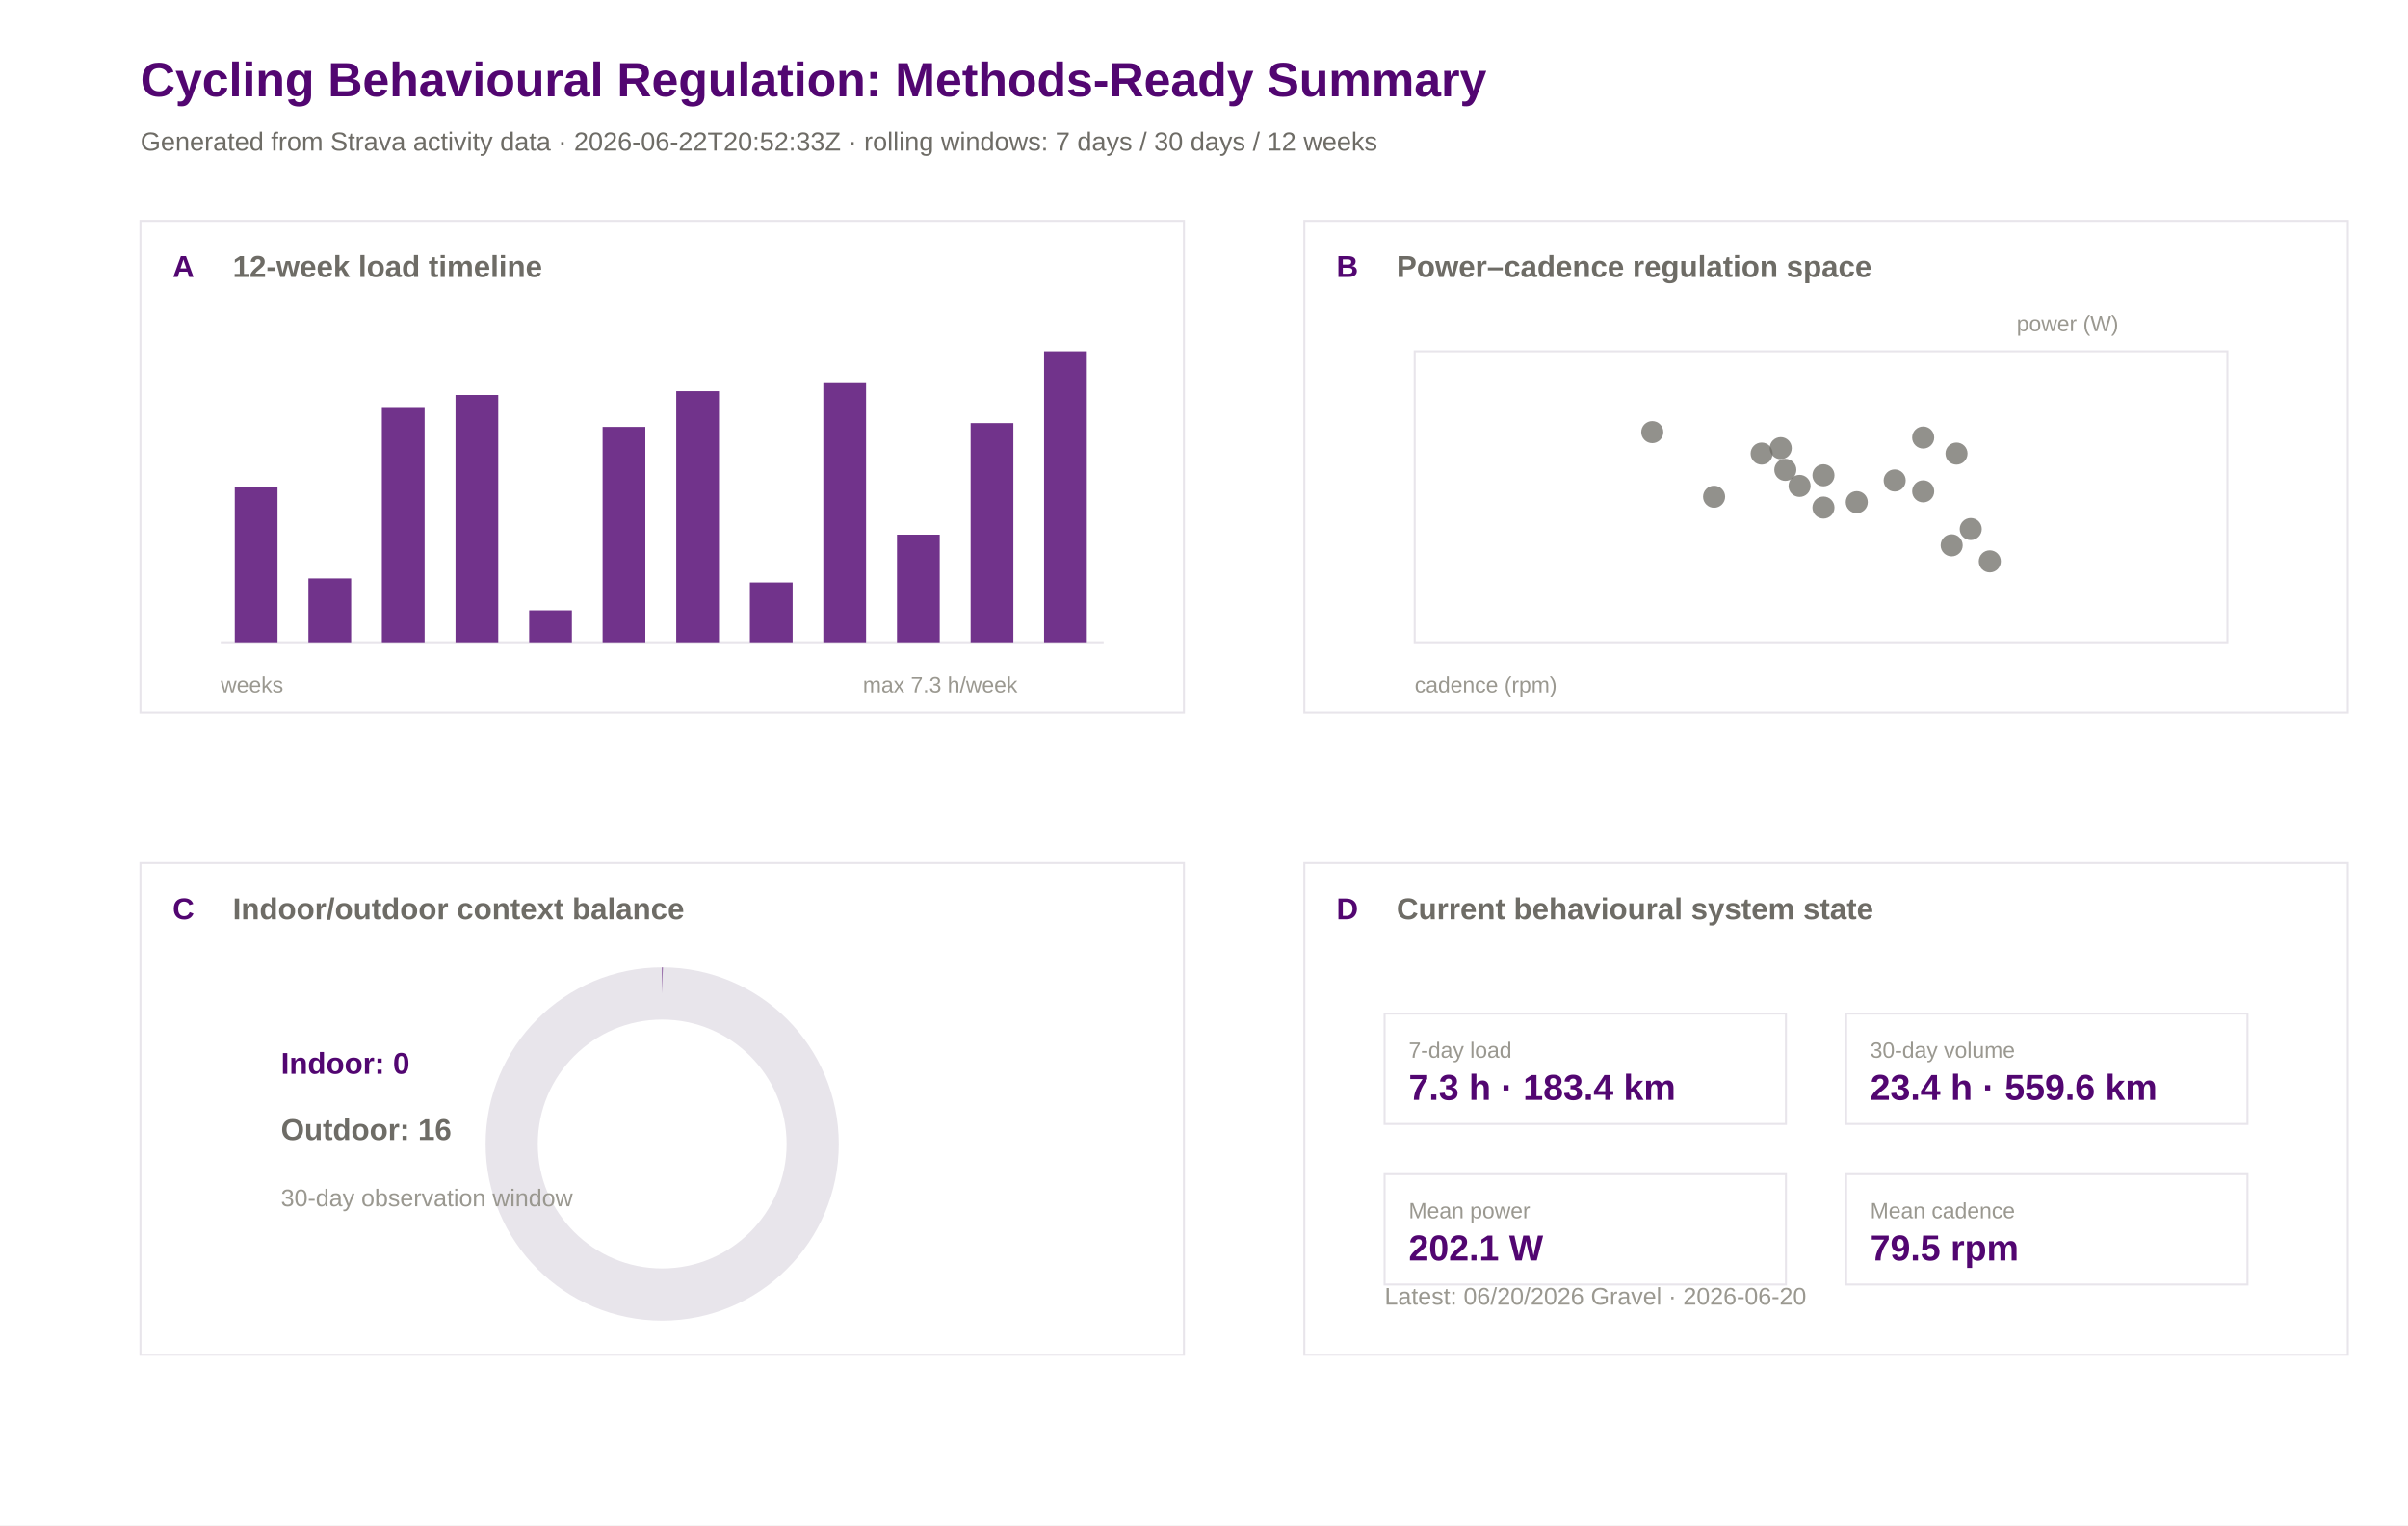
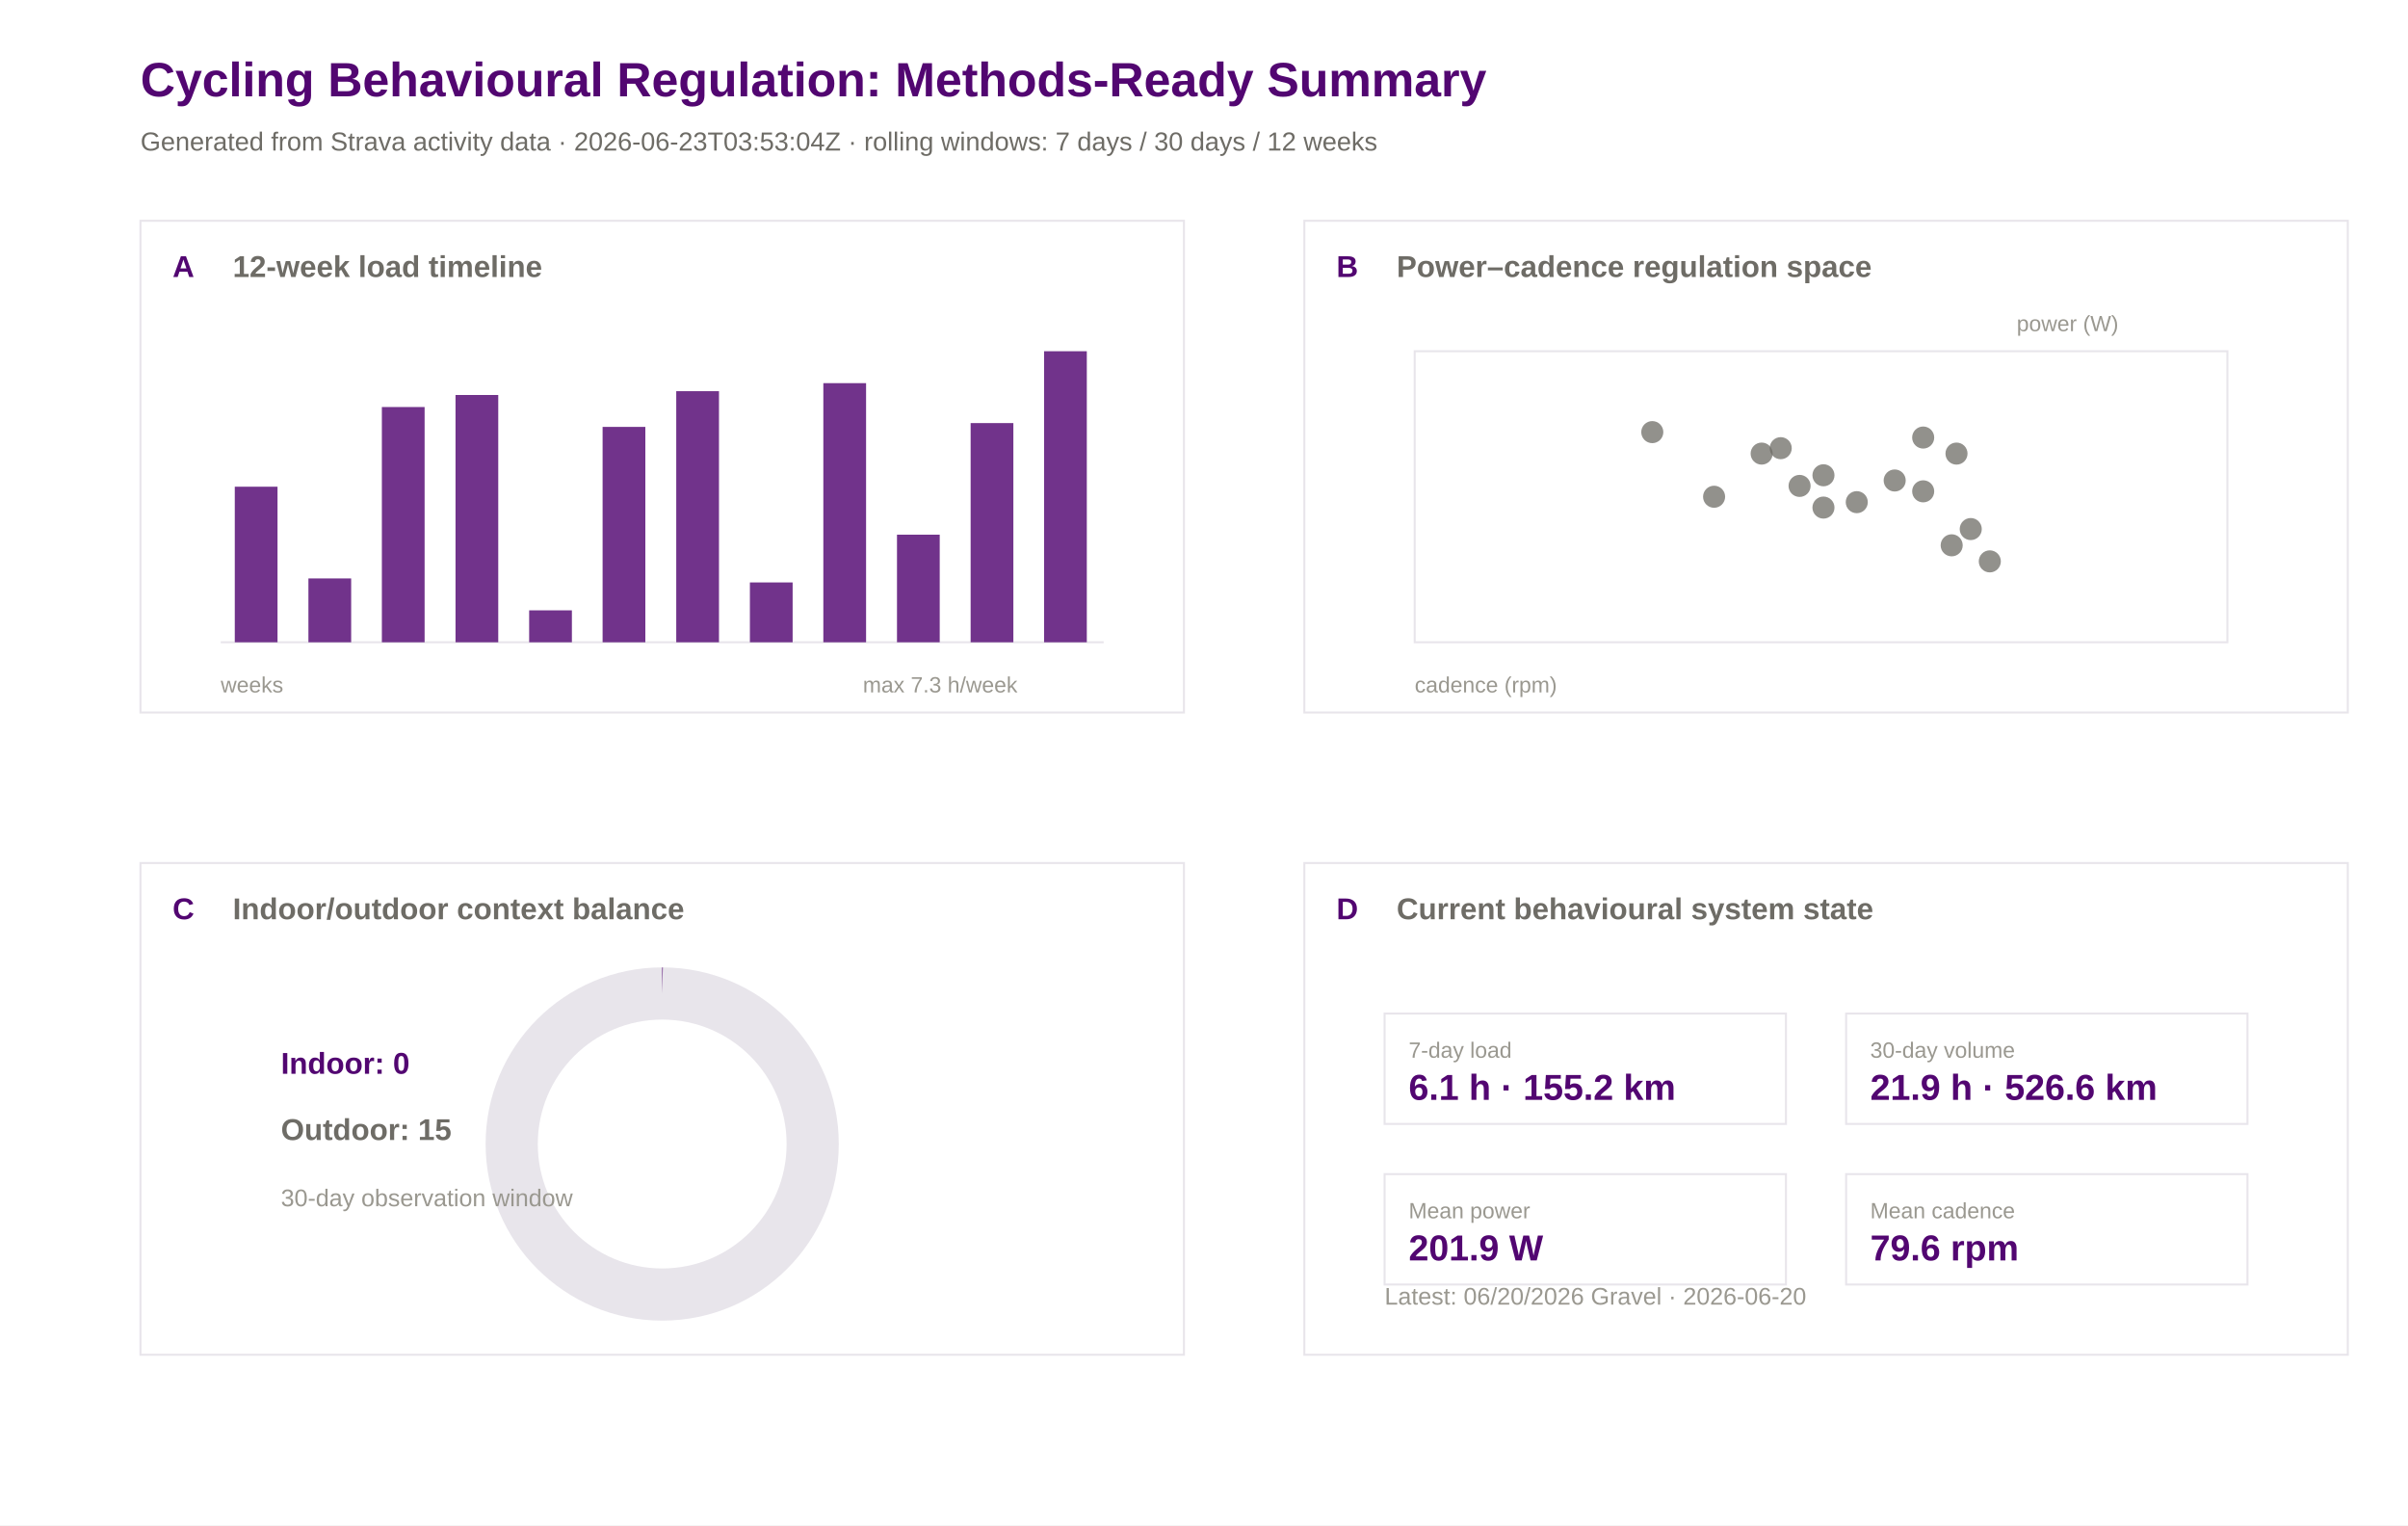
<svg xmlns="http://www.w3.org/2000/svg" width="1200" height="760" viewBox="0 0 1200 760">
  <rect width="100%" height="100%" fill="#ffffff" />
  <text x="70.0" y="48.0" font-family="Arial" font-size="24" font-weight="600" fill="#520671">Cycling Behavioural Regulation: Methods-Ready Summary</text>
-   <text x="70.0" y="75.0" font-family="Arial" font-size="13" font-weight="400" fill="#6e6c66">Generated from Strava activity data · 2026-06-22T20:52:33Z · rolling windows: 7 days / 30 days / 12 weeks</text>
+   <text x="70.0" y="75.0" font-family="Arial" font-size="13" font-weight="400" fill="#6e6c66">Generated from Strava activity data · 2026-06-23T03:53:04Z · rolling windows: 7 days / 30 days / 12 weeks</text>
  <rect x="70" y="110" width="520" height="245" fill="#ffffff" stroke="#e8e5eb" stroke-width="1" />
  <text x="86.0" y="138.0" font-family="Arial" font-size="15" font-weight="600" fill="#520671">A</text>
  <text x="116.0" y="138.0" font-family="Arial" font-size="15" font-weight="600" fill="#6e6c66">12-week load timeline</text>
  <rect x="650" y="110" width="520" height="245" fill="#ffffff" stroke="#e8e5eb" stroke-width="1" />
  <text x="666.0" y="138.0" font-family="Arial" font-size="15" font-weight="600" fill="#520671">B</text>
  <text x="696.0" y="138.0" font-family="Arial" font-size="15" font-weight="600" fill="#6e6c66">Power–cadence regulation space</text>
  <rect x="70" y="430" width="520" height="245" fill="#ffffff" stroke="#e8e5eb" stroke-width="1" />
  <text x="86.0" y="458.0" font-family="Arial" font-size="15" font-weight="600" fill="#520671">C</text>
  <text x="116.0" y="458.0" font-family="Arial" font-size="15" font-weight="600" fill="#6e6c66">Indoor/outdoor context balance</text>
  <rect x="650" y="430" width="520" height="245" fill="#ffffff" stroke="#e8e5eb" stroke-width="1" />
  <text x="666.0" y="458.0" font-family="Arial" font-size="15" font-weight="600" fill="#520671">D</text>
  <text x="696.0" y="458.0" font-family="Arial" font-size="15" font-weight="600" fill="#6e6c66">Current behavioural system state</text>
  <line x1="110" y1="320" x2="550" y2="320" stroke="#e8e5eb" />
  <rect x="117.0" y="242.5" width="21.3" height="77.5" fill="#520671" opacity="0.82" />
  <rect x="153.7" y="288.2" width="21.3" height="31.8" fill="#520671" opacity="0.82" />
  <rect x="190.3" y="202.8" width="21.3" height="117.2" fill="#520671" opacity="0.82" />
  <rect x="227.0" y="196.8" width="21.3" height="123.2" fill="#520671" opacity="0.82" />
  <rect x="263.7" y="304.1" width="21.3" height="15.9" fill="#520671" opacity="0.82" />
  <rect x="300.3" y="212.7" width="21.3" height="107.3" fill="#520671" opacity="0.82" />
  <rect x="337.0" y="194.9" width="21.3" height="125.1" fill="#520671" opacity="0.82" />
  <rect x="373.7" y="290.2" width="21.3" height="29.8" fill="#520671" opacity="0.82" />
  <rect x="410.3" y="190.9" width="21.3" height="129.1" fill="#520671" opacity="0.82" />
  <rect x="447.0" y="266.4" width="21.3" height="53.6" fill="#520671" opacity="0.82" />
  <rect x="483.7" y="210.8" width="21.3" height="109.2" fill="#520671" opacity="0.82" />
  <rect x="520.3" y="175.0" width="21.3" height="145.0" fill="#520671" opacity="0.82" />
  <text x="110.0" y="345.0" font-family="Arial" font-size="11" font-weight="400" fill="#9a9890">weeks</text>
  <text x="430.0" y="345.0" font-family="Arial" font-size="11" font-weight="400" fill="#9a9890">max 7.3 h/week</text>
  <rect x="705" y="175" width="405" height="145" fill="#ffffff" stroke="#e8e5eb" />
-   <circle cx="889.7" cy="234.1" r="5.5" fill="#6e6c66" opacity="0.75" />
  <circle cx="877.9" cy="226.0" r="5.5" fill="#6e6c66" opacity="0.75" />
  <circle cx="925.3" cy="250.2" r="5.5" fill="#6e6c66" opacity="0.75" />
  <circle cx="896.8" cy="242.1" r="5.5" fill="#6e6c66" opacity="0.75" />
  <circle cx="887.4" cy="223.3" r="5.5" fill="#6e6c66" opacity="0.75" />
  <circle cx="972.6" cy="271.7" r="5.5" fill="#6e6c66" opacity="0.75" />
  <circle cx="958.4" cy="218.0" r="5.5" fill="#6e6c66" opacity="0.75" />
  <circle cx="944.2" cy="239.4" r="5.5" fill="#6e6c66" opacity="0.75" />
  <circle cx="958.4" cy="244.8" r="5.5" fill="#6e6c66" opacity="0.75" />
  <circle cx="823.4" cy="215.3" r="5.5" fill="#6e6c66" opacity="0.75" />
  <circle cx="908.7" cy="236.8" r="5.5" fill="#6e6c66" opacity="0.75" />
  <circle cx="982.1" cy="263.6" r="5.5" fill="#6e6c66" opacity="0.75" />
  <circle cx="975.0" cy="226.0" r="5.5" fill="#6e6c66" opacity="0.75" />
  <circle cx="991.6" cy="279.7" r="5.5" fill="#6e6c66" opacity="0.75" />
  <circle cx="854.2" cy="247.5" r="5.5" fill="#6e6c66" opacity="0.75" />
  <circle cx="908.7" cy="252.9" r="5.5" fill="#6e6c66" opacity="0.75" />
  <text x="705.0" y="345.0" font-family="Arial" font-size="11" font-weight="400" fill="#9a9890">cadence (rpm)</text>
  <text x="1005.0" y="165.0" font-family="Arial" font-size="11" font-weight="400" fill="#9a9890">power (W)</text>
  <circle cx="330" cy="570" r="75" fill="none" stroke="#e8e5eb" stroke-width="26" />
  <circle cx="330" cy="570" r="75" fill="none" stroke="#520671" stroke-width="26" stroke-dasharray="0.0 471.2" transform="rotate(-90 330 570)" />
  <text x="140.0" y="535.0" font-family="Arial" font-size="15" font-weight="600" fill="#520671">Indoor: 0</text>
-   <text x="140.0" y="568.0" font-family="Arial" font-size="15" font-weight="600" fill="#6e6c66">Outdoor: 16</text>
+   <text x="140.0" y="568.0" font-family="Arial" font-size="15" font-weight="600" fill="#6e6c66">Outdoor: 15</text>
  <text x="140.0" y="601.0" font-family="Arial" font-size="12" font-weight="400" fill="#9a9890">30-day observation window</text>
  <rect x="690" y="505" width="200" height="55" fill="#ffffff" stroke="#e8e5eb" />
  <text x="702.0" y="527.0" font-family="Arial" font-size="11" font-weight="500" fill="#9a9890">7-day load</text>
-   <text x="702.0" y="548.0" font-family="Arial" font-size="18" font-weight="600" fill="#520671">7.3 h · 183.4 km</text>
+   <text x="702.0" y="548.0" font-family="Arial" font-size="18" font-weight="600" fill="#520671">6.1 h · 155.2 km</text>
  <rect x="920" y="505" width="200" height="55" fill="#ffffff" stroke="#e8e5eb" />
  <text x="932.0" y="527.0" font-family="Arial" font-size="11" font-weight="500" fill="#9a9890">30-day volume</text>
-   <text x="932.0" y="548.0" font-family="Arial" font-size="18" font-weight="600" fill="#520671">23.4 h · 559.6 km</text>
+   <text x="932.0" y="548.0" font-family="Arial" font-size="18" font-weight="600" fill="#520671">21.9 h · 526.6 km</text>
  <rect x="690" y="585" width="200" height="55" fill="#ffffff" stroke="#e8e5eb" />
  <text x="702.0" y="607.0" font-family="Arial" font-size="11" font-weight="500" fill="#9a9890">Mean power</text>
-   <text x="702.0" y="628.0" font-family="Arial" font-size="18" font-weight="600" fill="#520671">202.1 W</text>
+   <text x="702.0" y="628.0" font-family="Arial" font-size="18" font-weight="600" fill="#520671">201.9 W</text>
  <rect x="920" y="585" width="200" height="55" fill="#ffffff" stroke="#e8e5eb" />
  <text x="932.0" y="607.0" font-family="Arial" font-size="11" font-weight="500" fill="#9a9890">Mean cadence</text>
-   <text x="932.0" y="628.0" font-family="Arial" font-size="18" font-weight="600" fill="#520671">79.5 rpm</text>
+   <text x="932.0" y="628.0" font-family="Arial" font-size="18" font-weight="600" fill="#520671">79.6 rpm</text>
  <text x="690.0" y="650.0" font-family="Arial" font-size="12" font-weight="400" fill="#9a9890">Latest: 06/20/2026 Gravel · 2026-06-20</text>
</svg>
